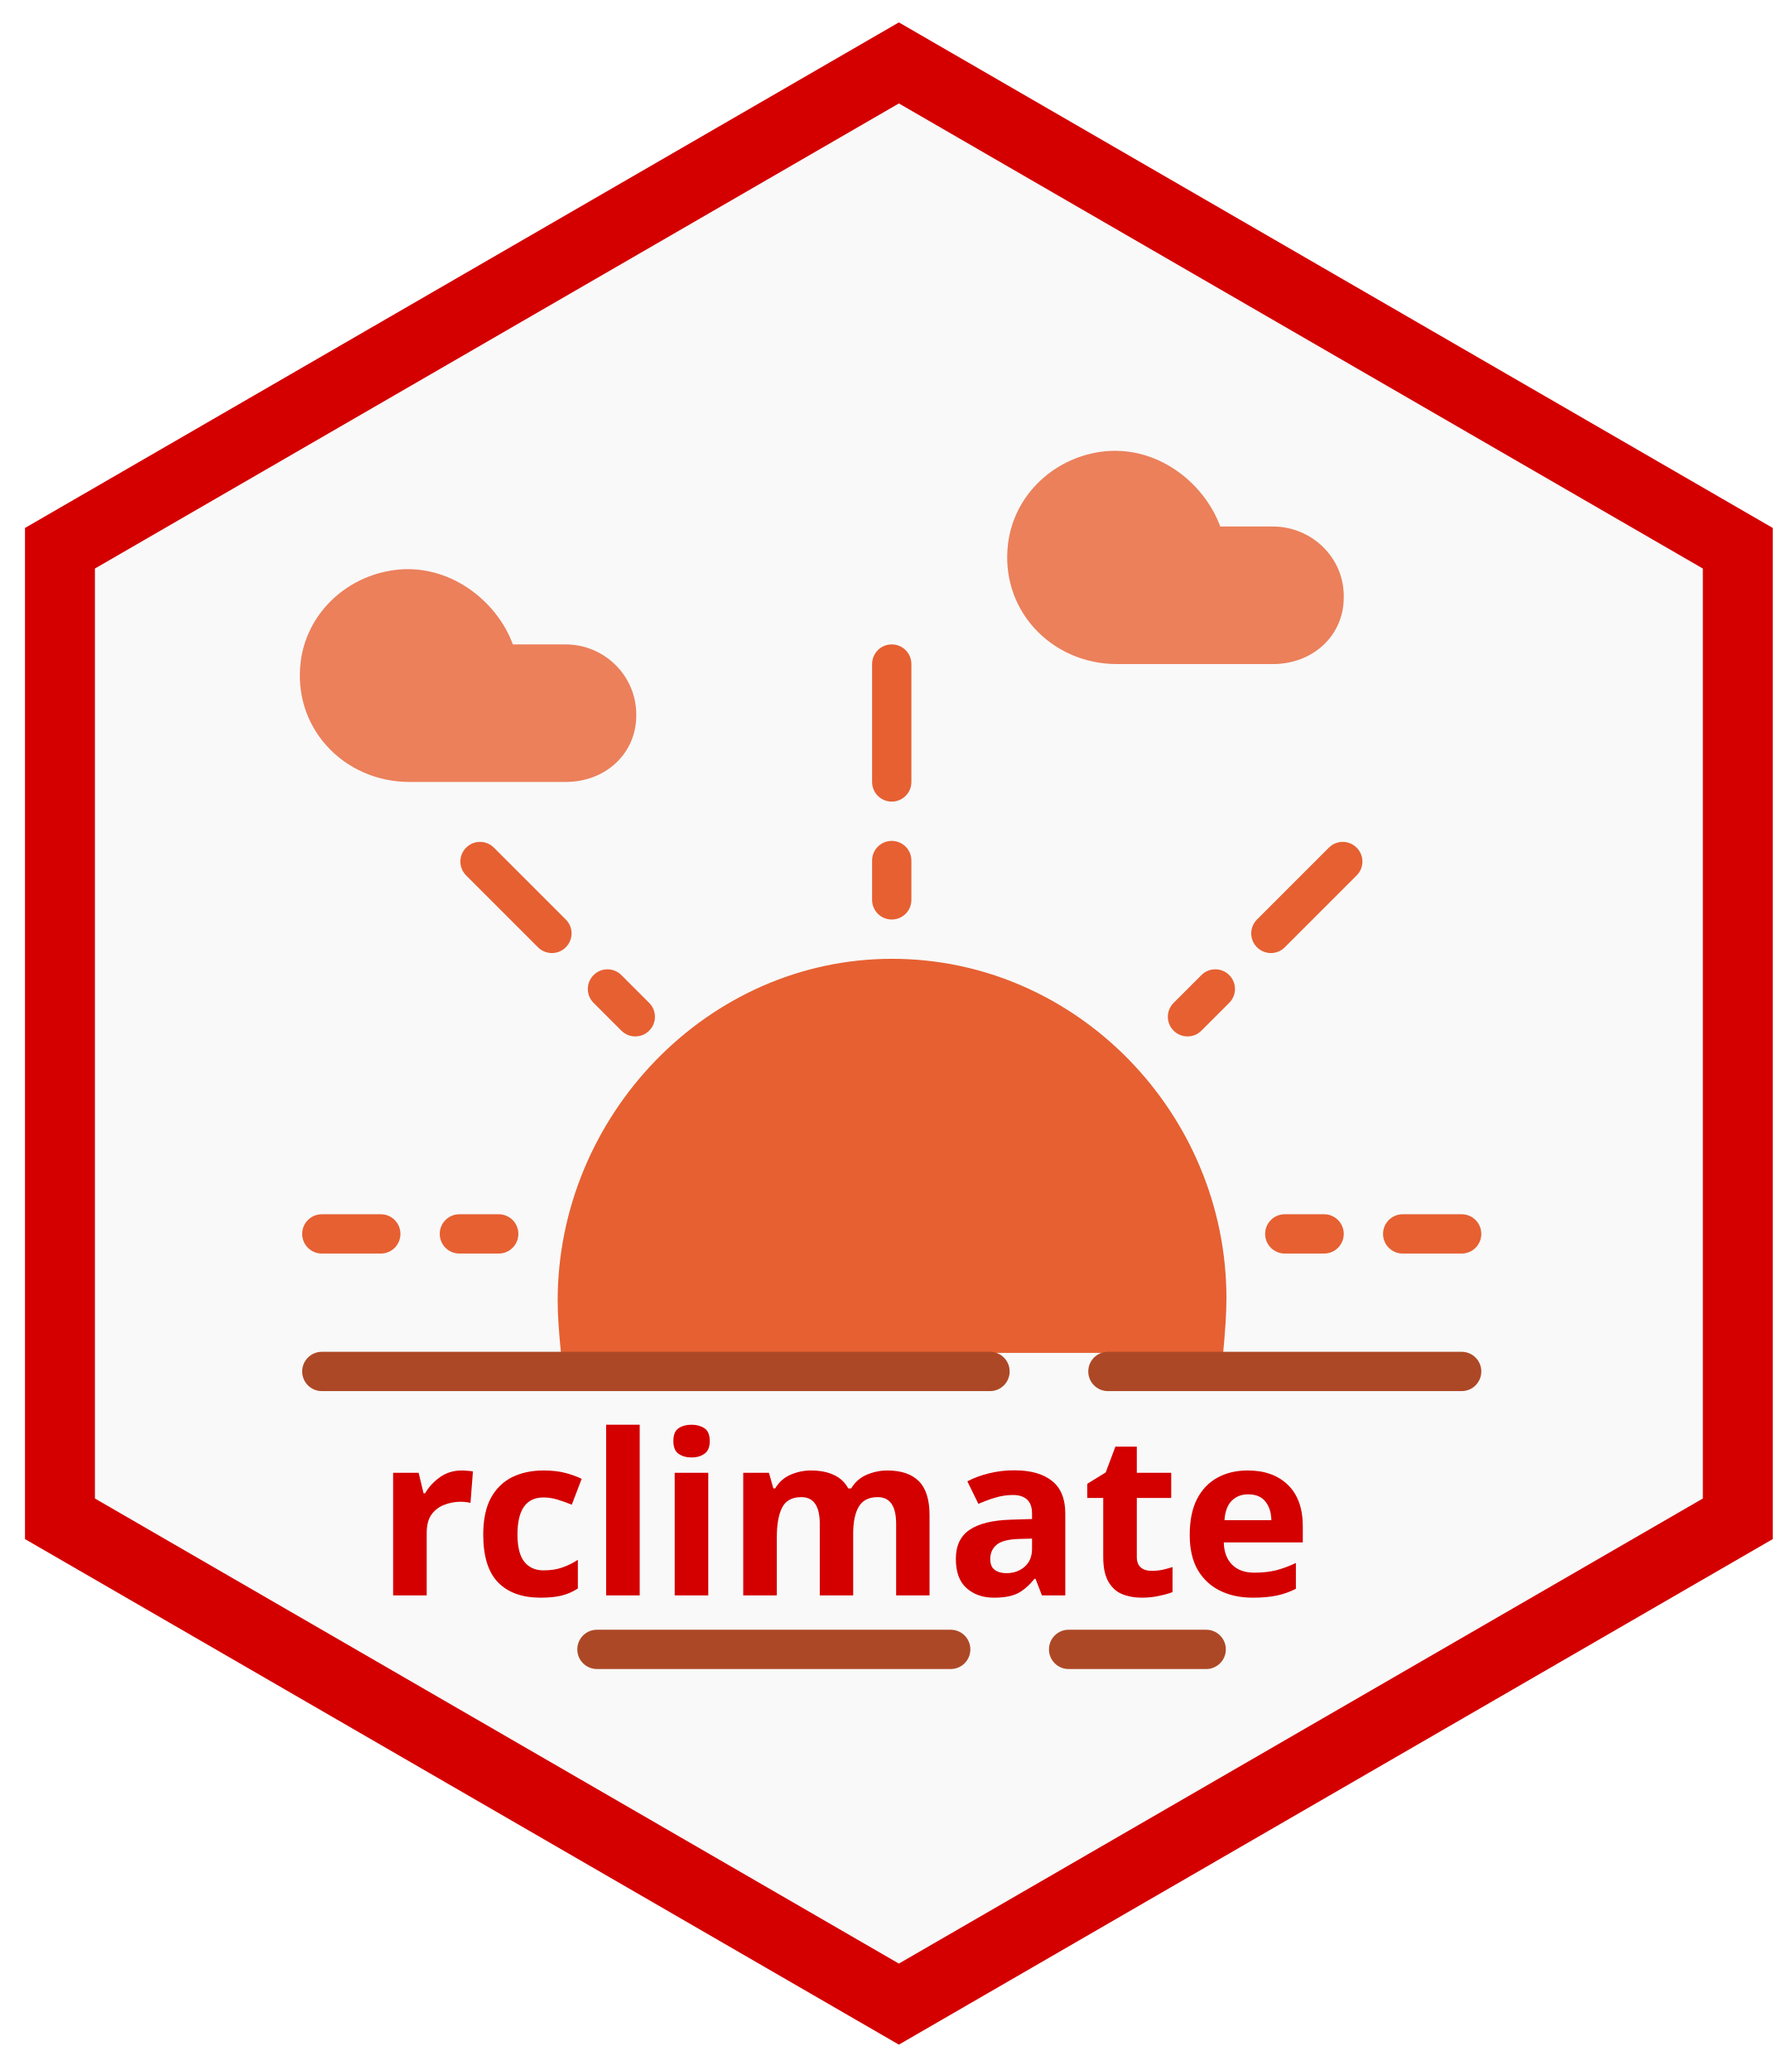
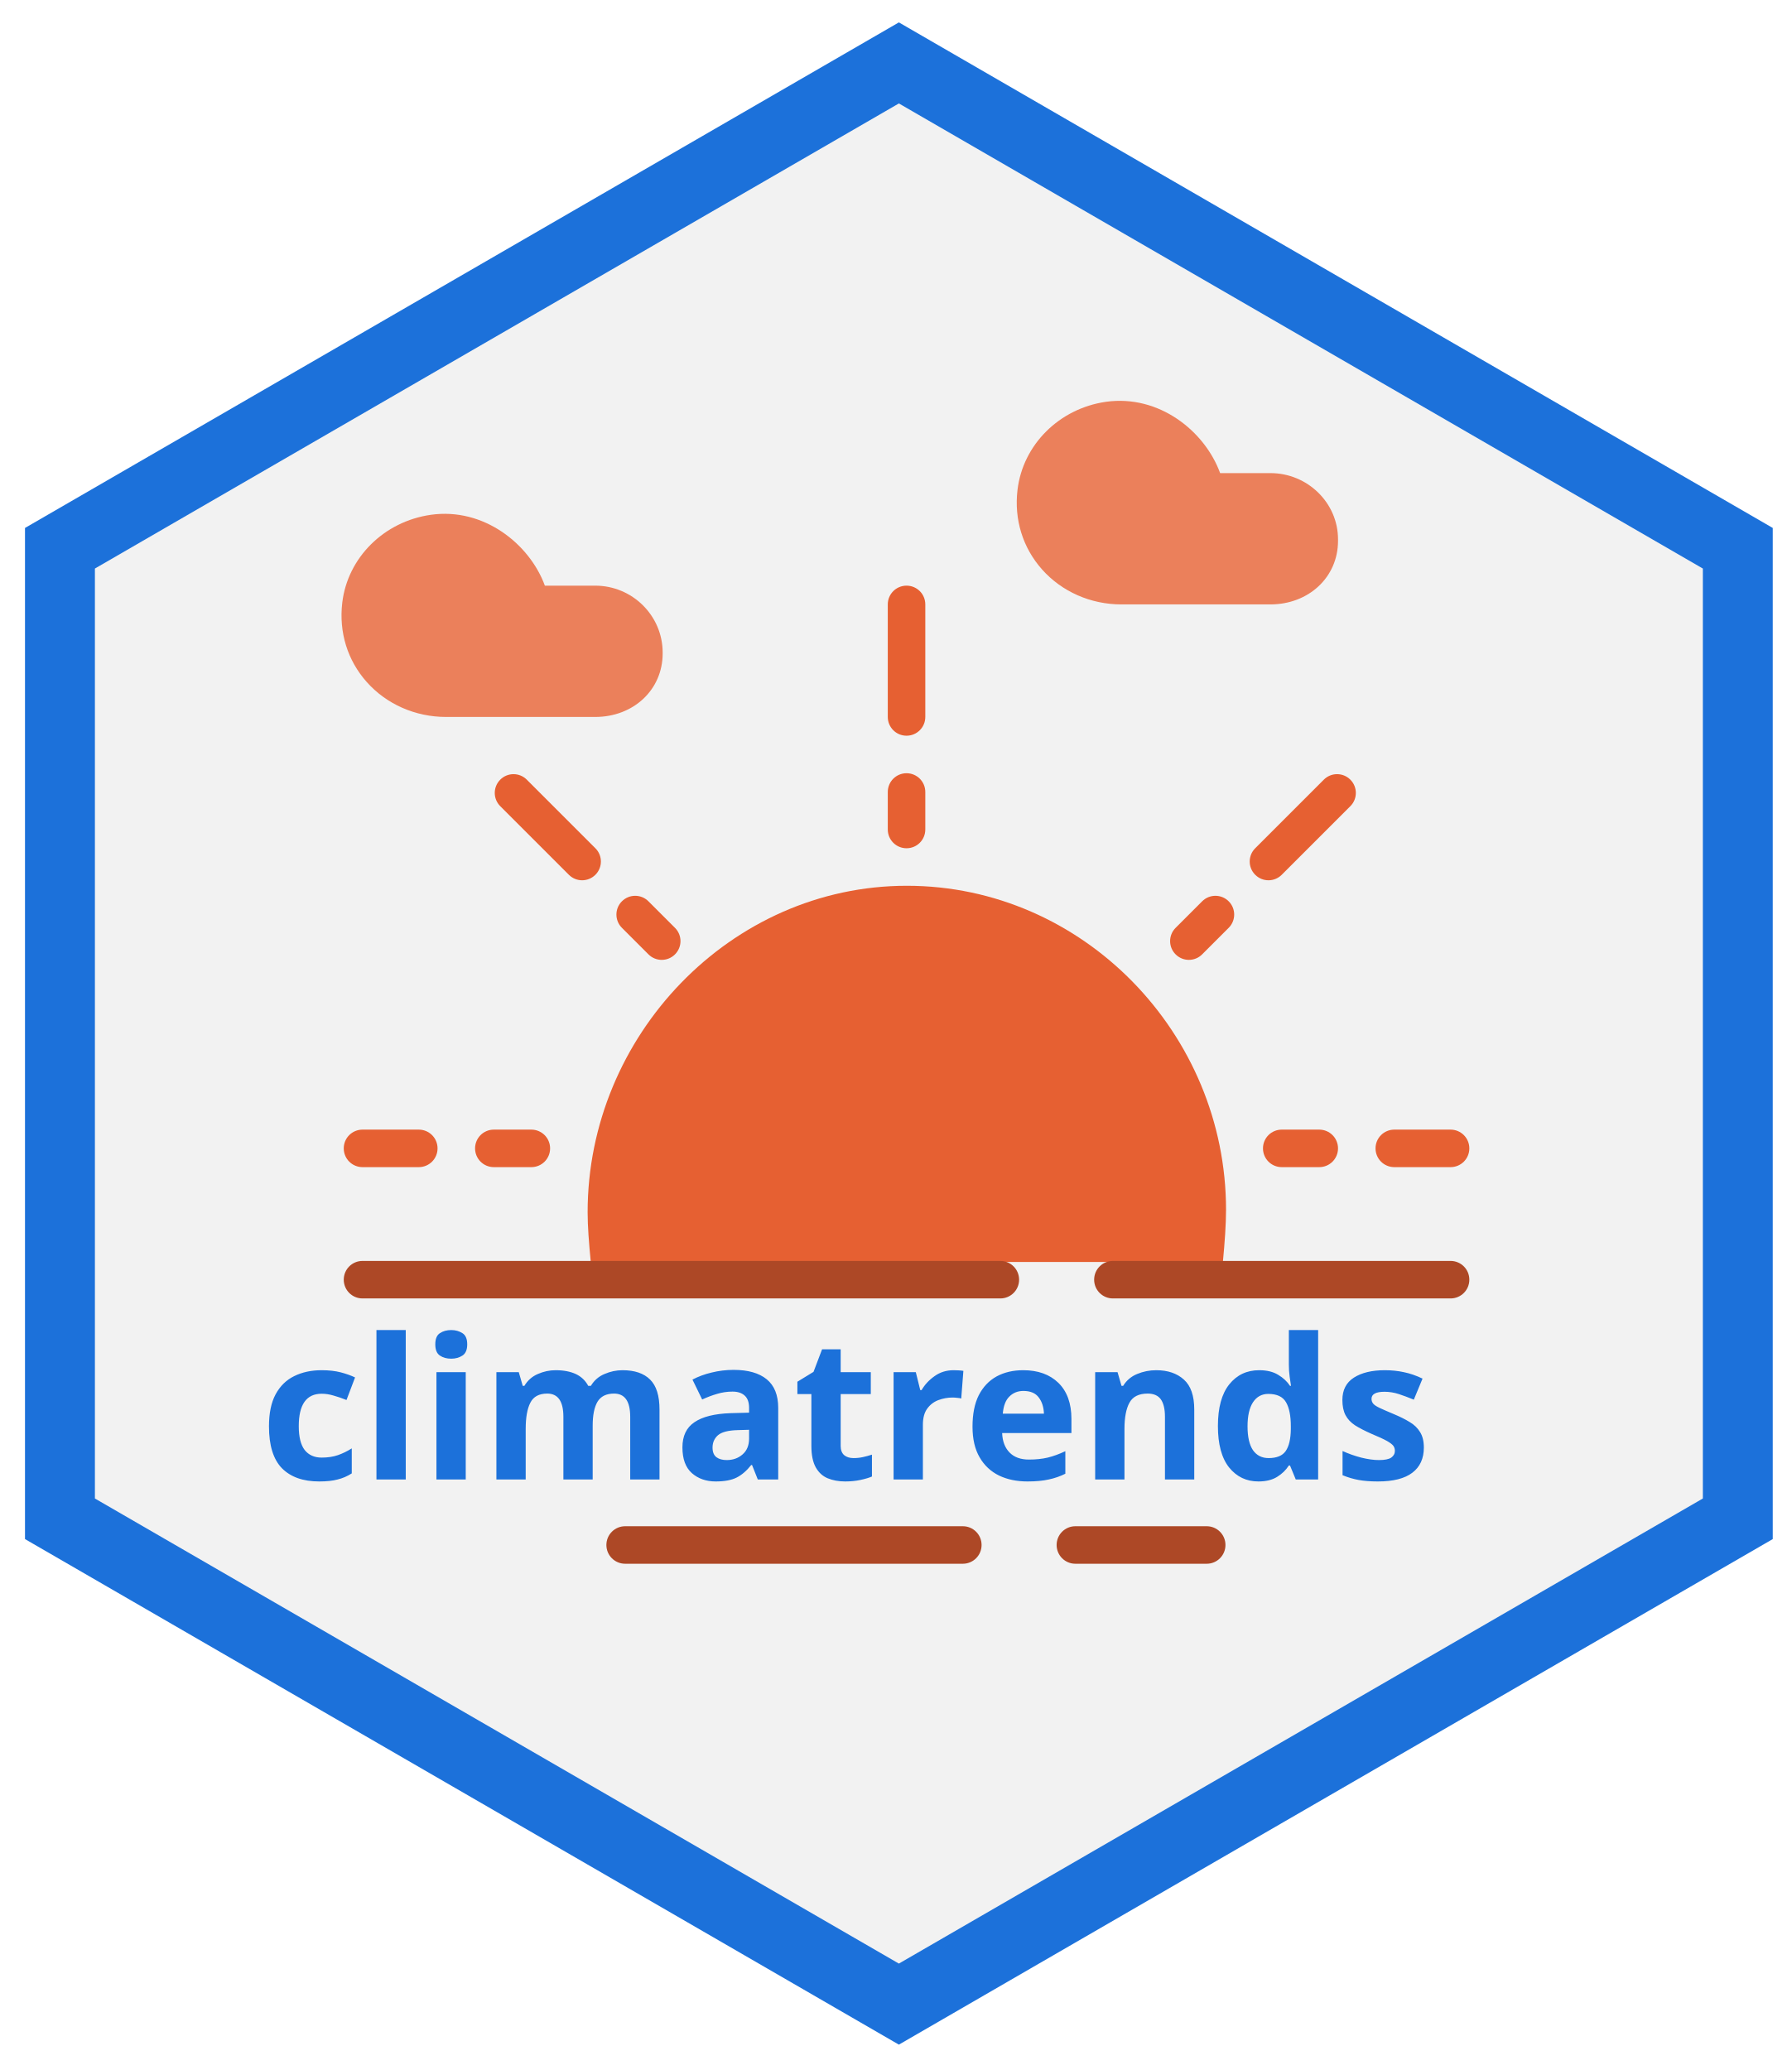
- <svg xmlns="http://www.w3.org/2000/svg" width="4.5cm" height="5.2cm" viewBox="0 0 170.079 196.535" version="1.1" id="svg6">
+ <svg xmlns="http://www.w3.org/2000/svg" id="svg6" version="1.1" viewBox="0 0 170.079 196.535" height="5.2cm" width="4.5cm">
  <defs id="defs10" />
-   <path d="M 6.416,142.37 V 52.047 L 84.493,6.878 162.57,52.047 v 90.322 l -78.077,45.168 z" id="path2" style="fill:#f9f9f9;stroke-width:1.304" />
-   <path d="M 85.334,9.821 161.658,53.98 V 142.274 L 85.334,186.432 9.01,142.274 V 53.98 Z m 0,-7.695 L 2.373,50.126 V 146.127 L 85.334,194.127 168.295,146.127 V 50.126 Z" id="path4" style="fill:#d40000;stroke-width:1.33" />
-   <text xml:space="preserve" style="font-style:normal;font-variant:normal;font-weight:bold;font-stretch:normal;font-size:21.333px;line-height:1.25;font-family:sans-serif;-inkscape-font-specification:'sans-serif, Bold';font-variant-ligatures:normal;font-variant-caps:normal;font-variant-numeric:normal;font-feature-settings:normal;text-align:start;letter-spacing:0px;word-spacing:0px;writing-mode:lr-tb;text-anchor:start;fill:#d40000;fill-opacity:1;stroke:none" x="35.663" y="151.474" id="text833">
-     <tspan id="tspan831" x="35.663" y="151.474">rclimate</tspan>
+   <path style="fill:#f2f2f2;stroke-width:1.304;fill-opacity:1" id="path2" d="M 6.416,142.37 V 52.047 L 84.493,6.878 162.57,52.047 v 90.322 l -78.077,45.168 z" />
+   <path style="fill:#1c71da;stroke-width:1.33;fill-opacity:1" id="path4" d="M 85.334,9.821 161.658,53.98 V 142.274 L 85.334,186.432 9.01,142.274 V 53.98 Z m 0,-7.695 L 2.373,50.126 V 146.127 L 85.334,194.127 168.295,146.127 V 50.126 Z" />
+   <text id="text833" y="140.469" x="24.69" style="font-style:normal;font-variant:normal;font-weight:bold;font-stretch:normal;font-size:18.667px;line-height:1.25;font-family:sans-serif;-inkscape-font-specification:'sans-serif Bold';font-variant-ligatures:normal;font-variant-caps:normal;font-variant-numeric:normal;font-variant-east-asian:normal;text-align:start;letter-spacing:0px;word-spacing:0px;writing-mode:lr-tb;text-anchor:start;fill:#1c71da;fill-opacity:1;stroke:none" xml:space="preserve">
+     <tspan y="140.469" x="24.69" id="tspan831">climatrends</tspan>
  </text>
-   <g id="g1260" transform="matrix(0.2332067,0,0,0.2332067,-18.93539,124.284)">
-     <g transform="translate(203.2525,-350.4678)" id="g1035">
-       <path style="fill:#eb805b" d="M 108.162,79.888 H 86.722 C 80.202,62.072 60.594,46.472 38.074,49.672 18.122,52.52 2.602,67.928 0.322,87.152 c -1.488,12.576 2.216,24.6 10.44,33.84 8.408,9.464 20.744,14.896 33.824,14.896 h 63.576 c 16.392,0 28.792,-11.624 28.792,-27.08 0,-0.04 0,-0.088 0,-0.128 0,-0.016 0,-0.04 0,-0.056 0,-0.016 0,-0.04 0,-0.056 0,-0.04 0,-0.088 0,-0.128 0,-15.768 -12.928,-28.552 -28.792,-28.552 z" id="path1031" />
-       <path style="fill:#eb805b" d="M 396.114,31.888 H 374.682 C 368.162,13.992 348.666,-1.68 326.026,1.472 306.082,4.32 290.554,19.768 288.274,39.048 c -1.496,12.608 2.224,24.656 10.472,33.936 8.424,9.472 20.736,14.904 33.792,14.904 h 63.576 c 16.32,0 28.84,-11.608 28.84,-27.072 0,-0.08 0,-0.16 0,-0.24 0,-0.032 0,-0.072 0,-0.104 0,-0.04 0,-0.072 0,-0.112 0,-0.08 0,-0.168 0,-0.24 0,-15.608 -13.056,-28.232 -28.84,-28.232 z" id="path1033" />
+   <g transform="matrix(0.2226172,0,0,0.2226172,-12.82653,115.8398)" id="g1260">
+     <g id="g1035" transform="translate(203.2525,-350.4678)">
+       <path id="path1031" d="M 108.162,79.888 H 86.722 C 80.202,62.072 60.594,46.472 38.074,49.672 18.122,52.52 2.602,67.928 0.322,87.152 c -1.488,12.576 2.216,24.6 10.44,33.84 8.408,9.464 20.744,14.896 33.824,14.896 h 63.576 c 16.392,0 28.792,-11.624 28.792,-27.08 0,-0.04 0,-0.088 0,-0.128 0,-0.016 0,-0.04 0,-0.056 0,-0.016 0,-0.04 0,-0.056 0,-0.04 0,-0.088 0,-0.128 0,-15.768 -12.928,-28.552 -28.792,-28.552 z" style="fill:#eb805b" />
+       <path id="path1033" d="M 396.114,31.888 H 374.682 C 368.162,13.992 348.666,-1.68 326.026,1.472 306.082,4.32 290.554,19.768 288.274,39.048 c -1.496,12.608 2.224,24.656 10.472,33.936 8.424,9.472 20.736,14.904 33.792,14.904 h 63.576 c 16.32,0 28.84,-11.608 28.84,-27.072 0,-0.08 0,-0.16 0,-0.24 0,-0.032 0,-0.072 0,-0.104 0,-0.04 0,-0.072 0,-0.112 0,-0.08 0,-0.168 0,-0.24 0,-15.608 -13.056,-28.232 -28.84,-28.232 z" style="fill:#eb805b" />
    </g>
-     <g transform="translate(203.2525,-350.4678)" id="g1059">
-       <path style="fill:#e66032" d="m 377.202,346.088 c 0,-75.176 -60.944,-138.2 -136.128,-138.2 -75.184,0 -136.12,64.056 -136.12,139.24 0,6.144 0.552,12.888 1.336,21.2 h 269.568 c 0.792,-8.312 1.344,-16.096 1.344,-22.24 z" id="path1037" />
-       <path style="fill:#e66032" d="m 240.954,143.888 c -4.424,0 -8,-3.576 -8,-8 v -48 c 0,-4.424 3.576,-8 8,-8 4.424,0 8,3.576 8,8 v 48 c 0,4.424 -3.576,8 -8,8 z" id="path1039" />
-       <path style="fill:#e66032" d="m 240.954,191.888 c -4.424,0 -8,-3.576 -8,-8 v -16 c 0,-4.424 3.576,-8 8,-8 4.424,0 8,3.576 8,8 v 16 c 0,4.424 -3.576,8 -8,8 z" id="path1041" />
-       <path style="fill:#e66032" d="m 395.298,205.544 c -2.048,0 -4.096,-0.784 -5.656,-2.344 -3.128,-3.128 -3.128,-8.184 0,-11.312 l 29.256,-29.256 c 3.128,-3.128 8.184,-3.128 11.312,0 3.128,3.128 3.128,8.184 0,11.312 L 400.954,203.2 c -1.56,1.56 -3.608,2.344 -5.656,2.344 z" id="path1043" />
-       <path style="fill:#e66032" d="m 361.354,239.488 c -2.048,0 -4.096,-0.784 -5.656,-2.344 -3.128,-3.128 -3.128,-8.184 0,-11.312 l 11.32,-11.32 c 3.128,-3.128 8.184,-3.128 11.312,0 3.128,3.128 3.128,8.184 0,11.312 l -11.32,11.32 c -1.56,1.568 -3.608,2.344 -5.656,2.344 z" id="path1045" />
-       <path style="fill:#e66032" d="m 472.954,327.888 h -24 c -4.424,0 -8,-3.576 -8,-8 0,-4.424 3.576,-8 8,-8 h 24 c 4.424,0 8,3.576 8,8 0,4.424 -3.576,8 -8,8 z" id="path1047" />
-       <path style="fill:#e66032" d="m 416.954,327.888 h -16 c -4.424,0 -8,-3.576 -8,-8 0,-4.424 3.576,-8 8,-8 h 16 c 4.424,0 8,3.576 8,8 0,4.424 -3.576,8 -8,8 z" id="path1049" />
-       <path style="fill:#e66032" d="m 32.954,327.888 h -24 c -4.424,0 -8,-3.576 -8,-8 0,-4.424 3.576,-8 8,-8 h 24 c 4.424,0 8,3.576 8,8 0,4.424 -3.576,8 -8,8 z" id="path1051" />
-       <path style="fill:#e66032" d="m 80.954,327.888 h -16 c -4.424,0 -8,-3.576 -8,-8 0,-4.424 3.576,-8 8,-8 h 16 c 4.424,0 8,3.576 8,8 0,4.424 -3.576,8 -8,8 z" id="path1053" />
-       <path style="fill:#e66032" d="m 102.61,205.544 c -2.048,0 -4.096,-0.784 -5.656,-2.344 L 67.698,173.944 c -3.128,-3.128 -3.128,-8.184 0,-11.312 3.128,-3.128 8.184,-3.128 11.312,0 l 29.256,29.256 c 3.128,3.128 3.128,8.184 0,11.312 -1.56,1.56 -3.608,2.344 -5.656,2.344 z" id="path1055" />
-       <path style="fill:#e66032" d="m 136.554,239.488 c -2.048,0 -4.096,-0.784 -5.656,-2.344 l -11.32,-11.32 c -3.128,-3.128 -3.128,-8.184 0,-11.312 3.128,-3.128 8.184,-3.128 11.312,0 l 11.32,11.32 c 3.128,3.128 3.128,8.184 0,11.312 -1.56,1.568 -3.608,2.344 -5.656,2.344 z" id="path1057" />
+     <g id="g1059" transform="translate(203.2525,-350.4678)">
+       <path id="path1037" d="m 377.202,346.088 c 0,-75.176 -60.944,-138.2 -136.128,-138.2 -75.184,0 -136.12,64.056 -136.12,139.24 0,6.144 0.552,12.888 1.336,21.2 h 269.568 c 0.792,-8.312 1.344,-16.096 1.344,-22.24 z" style="fill:#e66032" />
+       <path id="path1039" d="m 240.954,143.888 c -4.424,0 -8,-3.576 -8,-8 v -48 c 0,-4.424 3.576,-8 8,-8 4.424,0 8,3.576 8,8 v 48 c 0,4.424 -3.576,8 -8,8 z" style="fill:#e66032" />
+       <path id="path1041" d="m 240.954,191.888 c -4.424,0 -8,-3.576 -8,-8 v -16 c 0,-4.424 3.576,-8 8,-8 4.424,0 8,3.576 8,8 v 16 c 0,4.424 -3.576,8 -8,8 z" style="fill:#e66032" />
+       <path id="path1043" d="m 395.298,205.544 c -2.048,0 -4.096,-0.784 -5.656,-2.344 -3.128,-3.128 -3.128,-8.184 0,-11.312 l 29.256,-29.256 c 3.128,-3.128 8.184,-3.128 11.312,0 3.128,3.128 3.128,8.184 0,11.312 L 400.954,203.2 c -1.56,1.56 -3.608,2.344 -5.656,2.344 z" style="fill:#e66032" />
+       <path id="path1045" d="m 361.354,239.488 c -2.048,0 -4.096,-0.784 -5.656,-2.344 -3.128,-3.128 -3.128,-8.184 0,-11.312 l 11.32,-11.32 c 3.128,-3.128 8.184,-3.128 11.312,0 3.128,3.128 3.128,8.184 0,11.312 l -11.32,11.32 c -1.56,1.568 -3.608,2.344 -5.656,2.344 z" style="fill:#e66032" />
+       <path id="path1047" d="m 472.954,327.888 h -24 c -4.424,0 -8,-3.576 -8,-8 0,-4.424 3.576,-8 8,-8 h 24 c 4.424,0 8,3.576 8,8 0,4.424 -3.576,8 -8,8 z" style="fill:#e66032" />
+       <path id="path1049" d="m 416.954,327.888 h -16 c -4.424,0 -8,-3.576 -8,-8 0,-4.424 3.576,-8 8,-8 h 16 c 4.424,0 8,3.576 8,8 0,4.424 -3.576,8 -8,8 z" style="fill:#e66032" />
+       <path id="path1051" d="m 32.954,327.888 h -24 c -4.424,0 -8,-3.576 -8,-8 0,-4.424 3.576,-8 8,-8 h 24 c 4.424,0 8,3.576 8,8 0,4.424 -3.576,8 -8,8 z" style="fill:#e66032" />
+       <path id="path1053" d="m 80.954,327.888 h -16 c -4.424,0 -8,-3.576 -8,-8 0,-4.424 3.576,-8 8,-8 h 16 c 4.424,0 8,3.576 8,8 0,4.424 -3.576,8 -8,8 z" style="fill:#e66032" />
+       <path id="path1055" d="m 102.61,205.544 c -2.048,0 -4.096,-0.784 -5.656,-2.344 L 67.698,173.944 c -3.128,-3.128 -3.128,-8.184 0,-11.312 3.128,-3.128 8.184,-3.128 11.312,0 l 29.256,29.256 c 3.128,3.128 3.128,8.184 0,11.312 -1.56,1.56 -3.608,2.344 -5.656,2.344 z" style="fill:#e66032" />
+       <path id="path1057" d="m 136.554,239.488 c -2.048,0 -4.096,-0.784 -5.656,-2.344 l -11.32,-11.32 c -3.128,-3.128 -3.128,-8.184 0,-11.312 3.128,-3.128 8.184,-3.128 11.312,0 l 11.32,11.32 c 3.128,3.128 3.128,8.184 0,11.312 -1.56,1.568 -3.608,2.344 -5.656,2.344 z" style="fill:#e66032" />
    </g>
-     <path id="path1061" d="m 484.207,33.42 h -272 c -4.424,0 -8,-3.576 -8,-8 0,-4.424 3.576,-8 8,-8 h 272 c 4.424,0 8,3.576 8,8 0,4.424 -3.576,8 -8,8 z" style="fill:#ad4826" />
-     <path id="path1063" d="m 676.207,33.42 h -144 c -4.424,0 -8,-3.576 -8,-8 0,-4.424 3.576,-8 8,-8 h 144 c 4.424,0 8,3.576 8,8 0,4.424 -3.576,8 -8,8 z" style="fill:#ad4826" />
-     <path id="path1069" d="m 572.207,146.572 h -56 c -4.424,0 -8,-3.576 -8,-8 0,-4.424 3.576,-8 8,-8 h 56 c 4.424,0 8,3.576 8,8 0,4.424 -3.576,8 -8,8 z" style="fill:#ad4826" />
-     <path id="path1071" d="m 468.207,146.572 h -144 c -4.424,0 -8,-3.576 -8,-8 0,-4.424 3.576,-8 8,-8 h 144 c 4.424,0 8,3.576 8,8 0,4.424 -3.576,8 -8,8 z" style="fill:#ad4826" />
+     <path style="fill:#ad4826" d="m 484.207,33.42 h -272 c -4.424,0 -8,-3.576 -8,-8 0,-4.424 3.576,-8 8,-8 h 272 c 4.424,0 8,3.576 8,8 0,4.424 -3.576,8 -8,8 z" id="path1061" />
+     <path style="fill:#ad4826" d="m 676.207,33.42 h -144 c -4.424,0 -8,-3.576 -8,-8 0,-4.424 3.576,-8 8,-8 h 144 c 4.424,0 8,3.576 8,8 0,4.424 -3.576,8 -8,8 z" id="path1063" />
+     <path style="fill:#ad4826" d="m 572.207,146.572 h -56 c -4.424,0 -8,-3.576 -8,-8 0,-4.424 3.576,-8 8,-8 h 56 c 4.424,0 8,3.576 8,8 0,4.424 -3.576,8 -8,8 z" id="path1069" />
+     <path style="fill:#ad4826" d="m 468.207,146.572 h -144 c -4.424,0 -8,-3.576 -8,-8 0,-4.424 3.576,-8 8,-8 h 144 c 4.424,0 8,3.576 8,8 0,4.424 -3.576,8 -8,8 z" id="path1071" />
  </g>
</svg>
